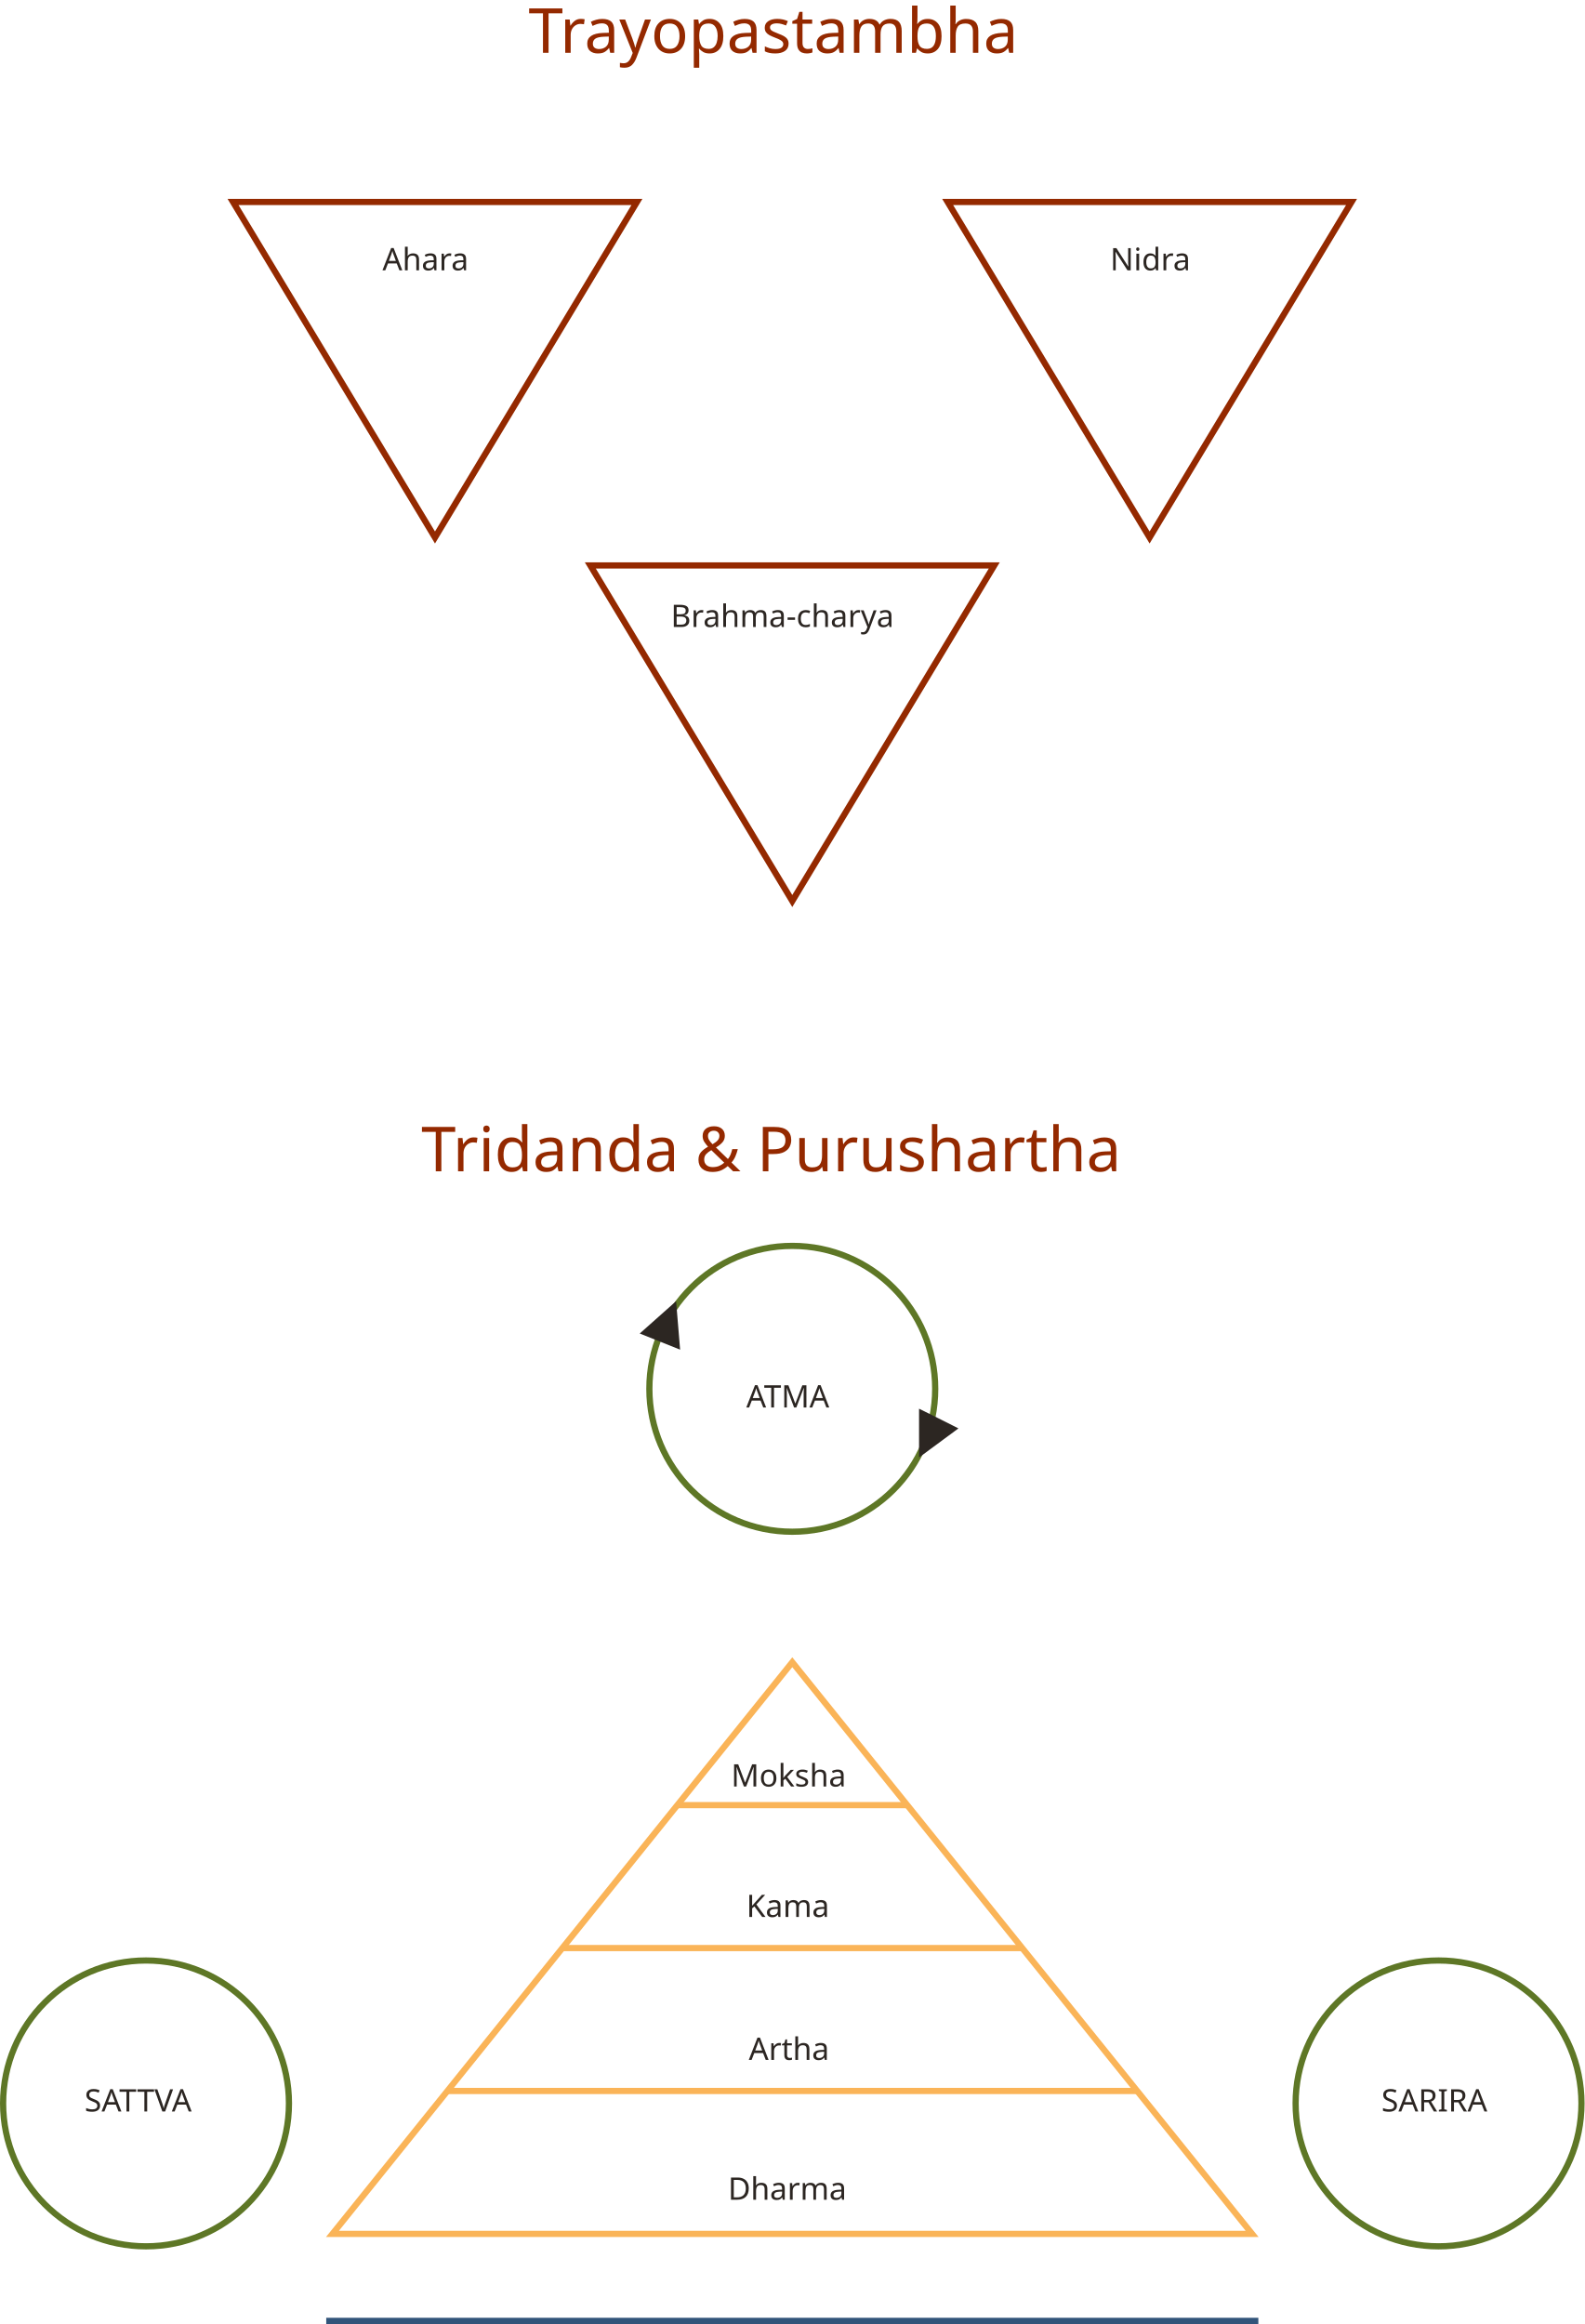
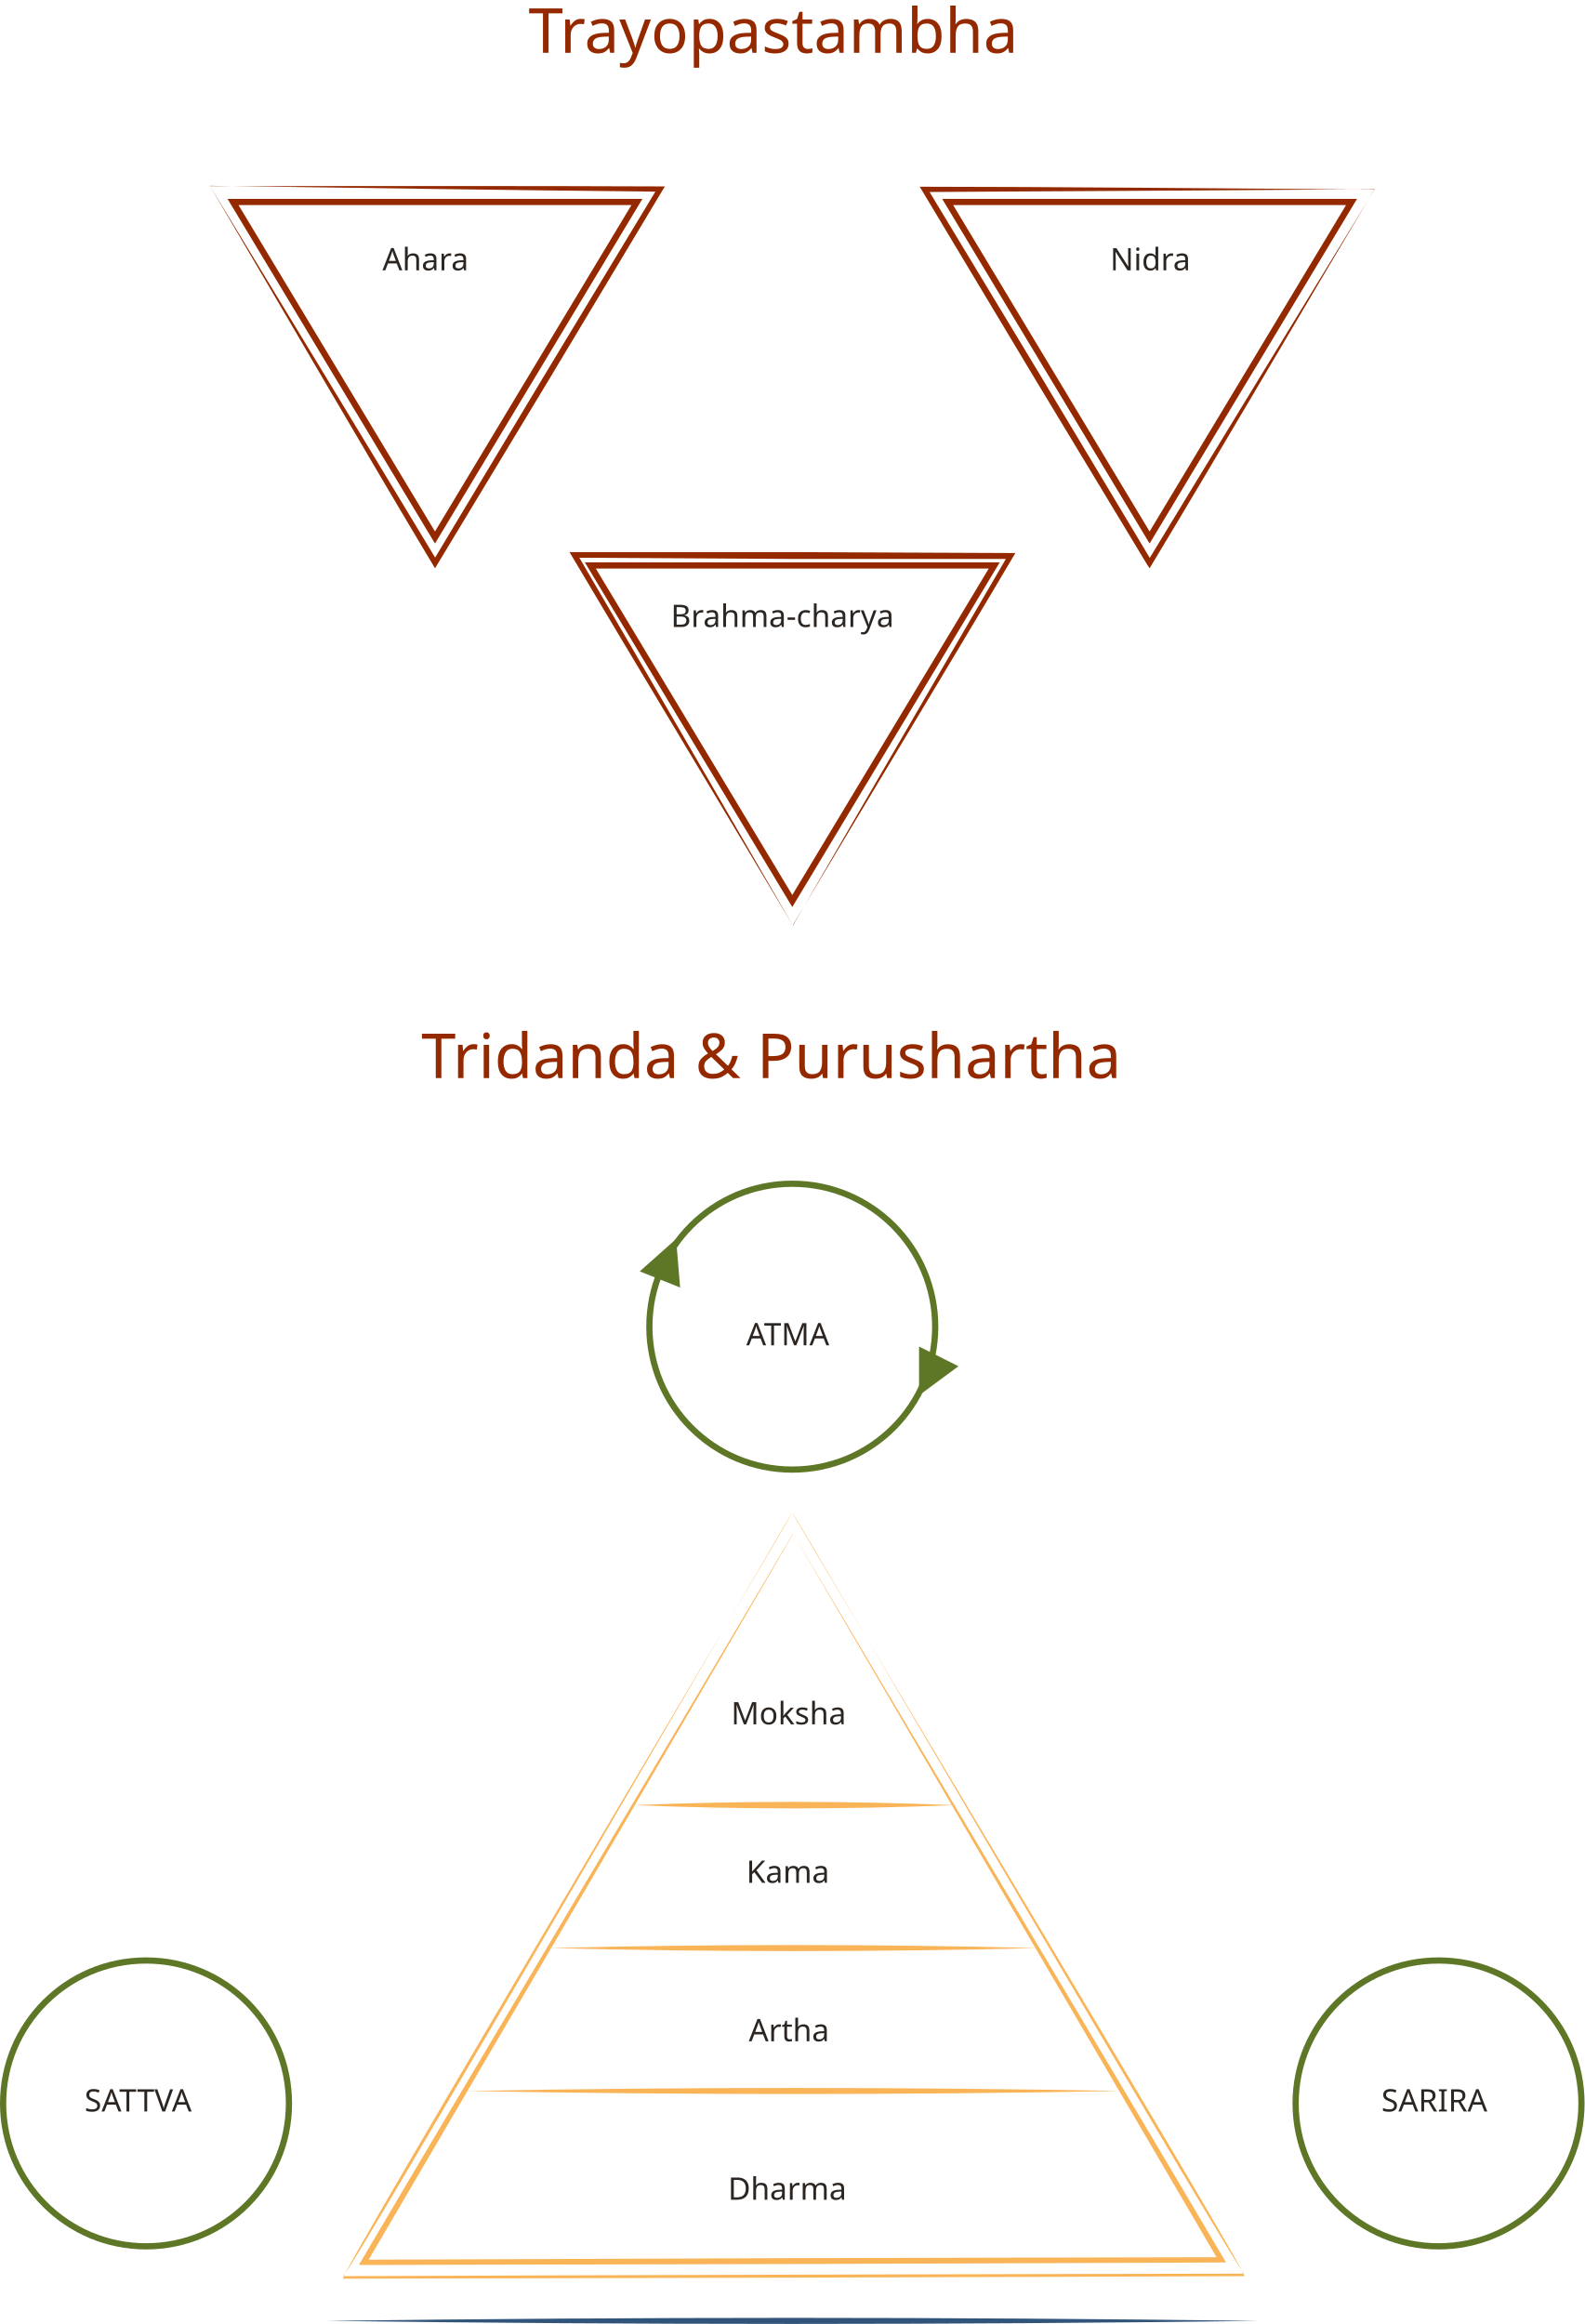
<svg xmlns="http://www.w3.org/2000/svg" id="Layer_1" version="1.1" viewBox="0 0 510 748">
  <defs>
    <style>
-       .st0 {
-         stroke: #fab458;
+       .st0, .st1 {
+         fill: #942900;
      }

-       .st0, .st1, .st2, .st3, .st4 {
+       .st2 {
+         fill: #fab458;
+       }
+ 
+       .st3, .st4, .st5 {
        fill: none;
      }

-       .st0, .st1, .st3, .st4 {
+       .st6 {
+         font-size: 10px;
+       }
+ 
+       .st6, .st1 {
+         font-family: Montserrat-Regular, Montserrat;
+         isolation: isolate;
+       }
+ 
+       .st6, .st7 {
+         fill: #2c2622;
+       }
+ 
+       .st4 {
+         stroke: #5e7726;
+       }
+ 
+       .st4, .st5 {
        stroke-width: 2px;
      }

      .st1 {
-         stroke: #31547a;
+         font-size: 20px;
+       }
+ 
+       .st8 {
+         fill: #31547a;
+       }
+ 
+       .st9 {
+         fill: #5e7726;
      }

      .st5 {
-         font-size: 10px;
-       }
- 
-       .st5, .st6 {
-         font-family: Montserrat-Regular, Montserrat;
-         isolation: isolate;
-       }
- 
-       .st5, .st7 {
-         fill: #2c2622;
-       }
- 
-       .st3 {
-         stroke: #5e7726;
-       }
- 
-       .st6 {
-         fill: #942900;
-         font-size: 20px;
-       }
- 
-       .st4 {
        stroke: #942900;
      }
    </style>
  </defs>
-   <polygon class="st4" points="75 65 205 65 140 173 75 65" />
-   <polygon class="st4" points="305 65 435 65 370 173 305 65" />
-   <polygon class="st4" points="190 182 320 182 255 290 190 182" />
-   <circle class="st3" cx="255" cy="447" r="46" />
-   <circle class="st3" cx="47" cy="677" r="46" />
-   <circle class="st3" cx="463" cy="677" r="46" />
-   <polygon class="st0" points="255 535 107 719 403 719 255 535" />
-   <line class="st0" x1="218" y1="581" x2="292" y2="581" />
-   <line class="st0" x1="181" y1="627" x2="329" y2="627" />
-   <line class="st0" x1="144" y1="673" x2="366" y2="673" />
-   <path class="st2" d="" />
-   <path class="st7" d="M205.9,429.2l11.7-10.4,1.3,15.6-13-5.2Z" />
+   <polygon class="st5" points="75 65 205 65 140 173 75 65" />
+   <polygon class="st5" points="305 65 435 65 370 173 305 65" />
+   <polygon class="st5" points="190 182 320 182 255 290 190 182" />
+   <circle class="st4" cx="255" cy="427" r="46" />
+   <circle class="st4" cx="47" cy="677" r="46" />
+   <circle class="st4" cx="463" cy="677" r="46" />
+   <path class="st2" d="M204,581c34.3-1.4,68.7-1.4,103,0-34.3,1.4-68.7,1.4-103,0h0Z" />
+   <path class="st2" d="M177,627c52.1-1.3,104.9-1.3,157,0-52.1,1.3-104.9,1.3-157,0h0Z" />
+   <path class="st2" d="M150,673c70.1-1.3,140.9-1.3,211,0-70.1,1.3-140.9,1.3-211,0h0Z" />
+   <path class="st3" d="" />
+   <path class="st9" d="M205.9,409.2l11.7-10.4,1.3,15.6-13-5.2Z" />
  <path class="st7" d="M215,483" marker-end="url(#arch-arrow)" />
-   <path class="st2" d="" />
-   <path class="st7" d="M308.4,459.8l-12.6,9.3v-15.7c.1,0,12.6,6.3,12.6,6.3Z" />
+   <path class="st3" d="" />
+   <path class="st9" d="M308.4,439.8l-12.6,9.3v-15.7c.1,0,12.6,6.3,12.6,6.3Z" />
  <path class="st7" d="M295,483" marker-end="url(#arch-arrow)" />
-   <line class="st1" x1="105" y1="747" x2="405" y2="747" />
-   <text class="st6" transform="translate(170.1 17)">
+   <path class="st8" d="M105,747c99.6-1.3,200.4-1.3,300,0-99.6,1.3-200.4,1.3-300,0h0Z" />
+   <text class="st1" transform="translate(170.1 17)">
    <tspan x="0" y="0">Trayopastambha</tspan>
  </text>
-   <text class="st6" transform="translate(135.6 377)">
+   <text class="st1" transform="translate(135.6 347)">
    <tspan x="0" y="0">Tridanda &amp; Purushartha</tspan>
  </text>
-   <text class="st5" transform="translate(123.1 87)">
+   <text class="st6" transform="translate(123.1 87)">
    <tspan x="0" y="0">Ahara</tspan>
  </text>
-   <text class="st5" transform="translate(357.3 87)">
+   <text class="st6" transform="translate(357.3 87)">
    <tspan x="0" y="0">Nidra</tspan>
  </text>
-   <text class="st5" transform="translate(215.9 201.8)">
+   <text class="st6" transform="translate(215.9 201.8)">
    <tspan x="0" y="0">Brahma-charya</tspan>
  </text>
-   <text class="st5" transform="translate(240.2 453)">
+   <text class="st6" transform="translate(240.2 433)">
    <tspan x="0" y="0">ATMA</tspan>
  </text>
-   <text class="st5" transform="translate(27.2 679.6)">
+   <text class="st6" transform="translate(27.2 679.6)">
    <tspan x="0" y="0">SATTVA</tspan>
  </text>
-   <text class="st5" transform="translate(444.6 679.6)">
+   <text class="st6" transform="translate(444.6 679.6)">
    <tspan x="0" y="0">SARIRA</tspan>
  </text>
-   <text class="st5" transform="translate(235.3 575)">
+   <text class="st6" transform="translate(235.3 555)">
    <tspan x="0" y="0">Moksha</tspan>
  </text>
-   <text class="st5" transform="translate(240.2 617)">
+   <text class="st6" transform="translate(240.2 606)">
    <tspan x="0" y="0">Kama</tspan>
  </text>
-   <text class="st5" transform="translate(241 663)">
+   <text class="st6" transform="translate(241 657)">
    <tspan x="0" y="0">Artha</tspan>
  </text>
-   <text class="st5" transform="translate(234.3 708)">
+   <text class="st6" transform="translate(234.3 708)">
    <tspan x="0" y="0">Dharma</tspan>
  </text>
+   <path class="st0" d="M67.6,59.9c41.8,0,105-.1,146.4.1,0,0-.8,1.3-.8,1.3l-36.1,60.2-36.3,60.1-.8,1.3c-21-35-51.4-87.4-72.4-123h0ZM67.6,59.9c21.2,34.9,52.4,86.3,73.2,120.8,0,0-1.5,0-1.5,0,0,0,36.1-60.2,36.1-60.2l36.3-60.1s.8,1.3.8,1.3c-40.4-.4-104-1.3-144.8-1.9h0Z" />
+   <path class="st0" d="M442.4,60.9c-41,.3-104.3.7-144.8.9,0,0,.8-1.3.8-1.3l36.3,60.1,36.1,60.2h-1.5c20.6-34,52.1-85.4,73.1-119.8h0ZM442.4,60.9c-21.2,35.5-51.3,87.1-72.4,122,0,0-.8-1.2-.8-1.2l-36.3-60.1-36.1-60.2s-.8-1.3-.8-1.3c41.2,0,104.7.6,146.4.9h0Z" />
+   <path class="st0" d="M255.2,297.9c-20.5-34.4-51.7-86.1-71.9-120.2,0,0,1.6,0,1.6,0,0,0,70.2,0,70.2,0l70.2.3s1.5,0,1.5,0c-20.3,34.4-50.9,85-71.6,119.7h0ZM255.2,297.9c20-34.5,49.5-85.4,69.3-119.3,0,0,.8,1.3.8,1.3h-70.2c0,0-70.2-.4-70.2-.4l.8-1.3c19.5,33.3,50,85.9,69.5,119.7h0Z" />
+   <path class="st2" d="M255.3,493.7c-38.8,66.7-98.9,169.1-137.4,234.9,0,0-.8-1.3-.8-1.3l138-.5s138-.3,138-.3c0,0-.8,1.3-.8,1.3-38.3-65.3-98.4-168-137-234.1h0ZM255.3,493.7c39.6,66.9,100.3,168.3,139.3,234.5,0,0-1.5,0-1.5,0l-138,.5-138,.3s-1.6,0-1.6,0c38.9-66.1,100.2-168.6,139.7-235.3h0Z" />
+   <path class="st2" d="M255,486.8c-.3-.2-144.3,248.4-144.6,245.8,72.3-.3,217.8-.7,290.1-.8,0,3-145.4-245.6-145.5-245h0ZM255,486.8c-.3.6,147.8,246.4,145.5,245.8-72.3.3-217.8.7-290.1.8-2.4.6,144.9-246,144.6-246.6h0Z" />
</svg>
